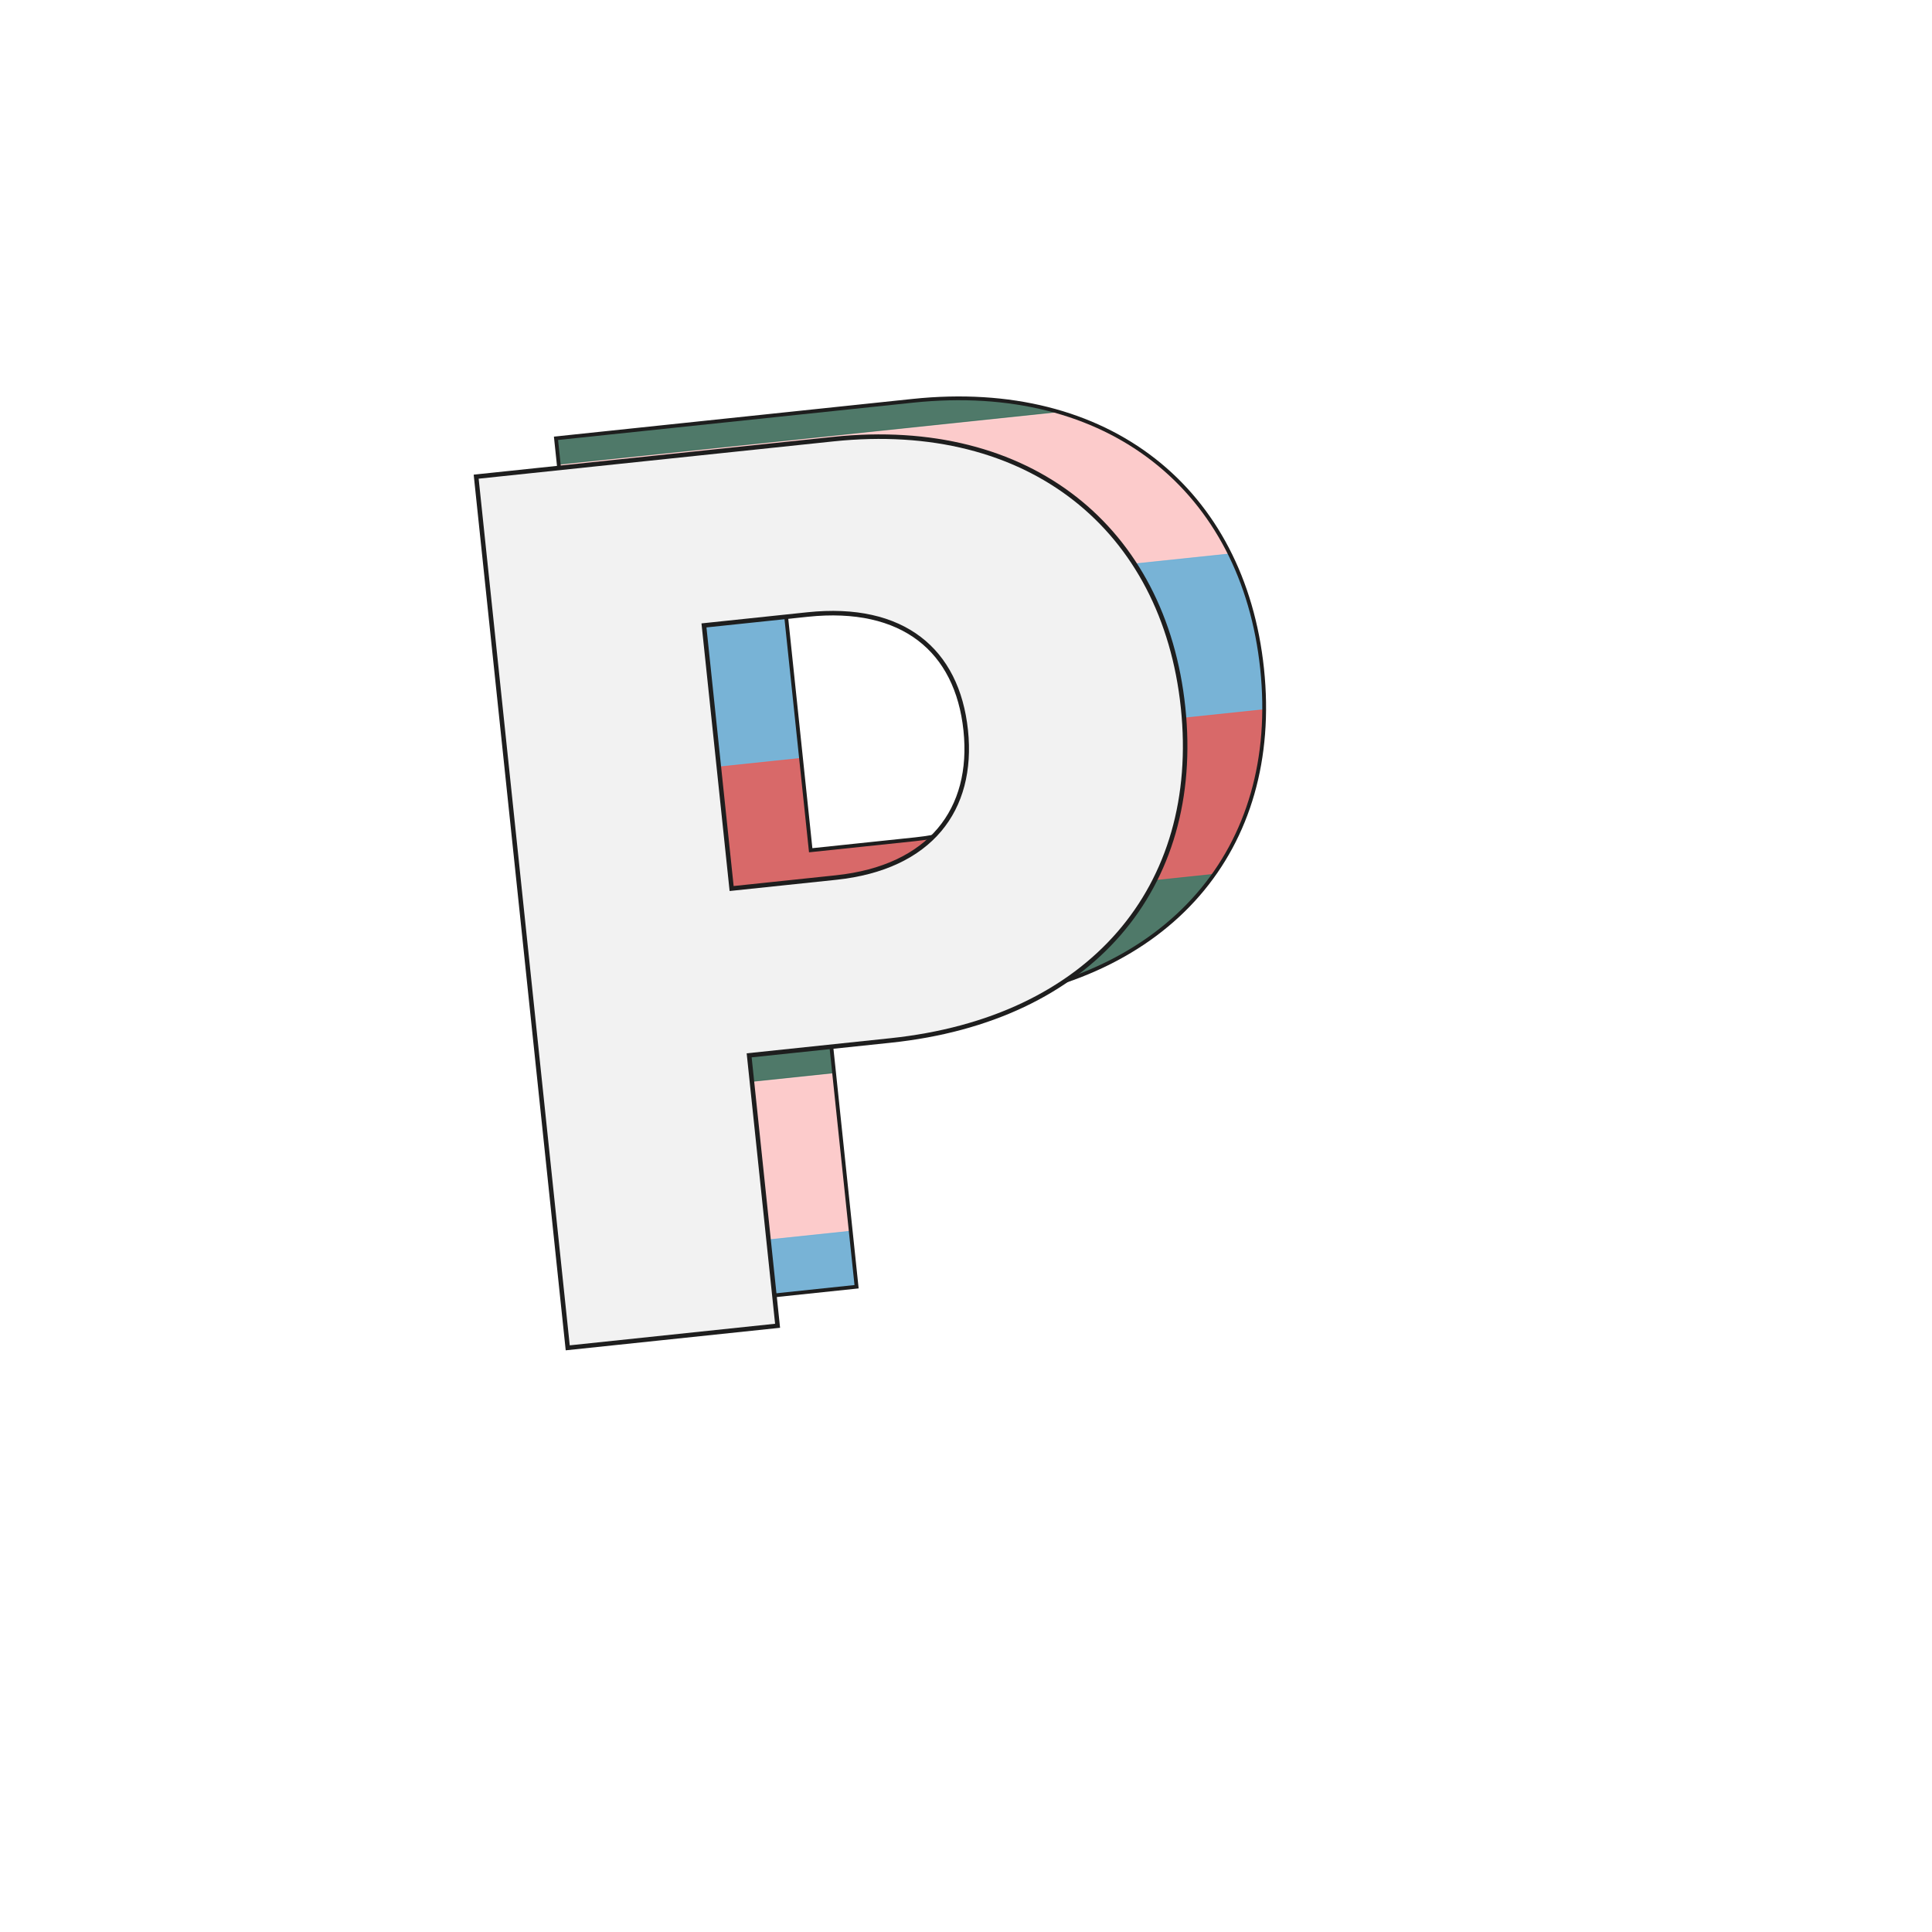
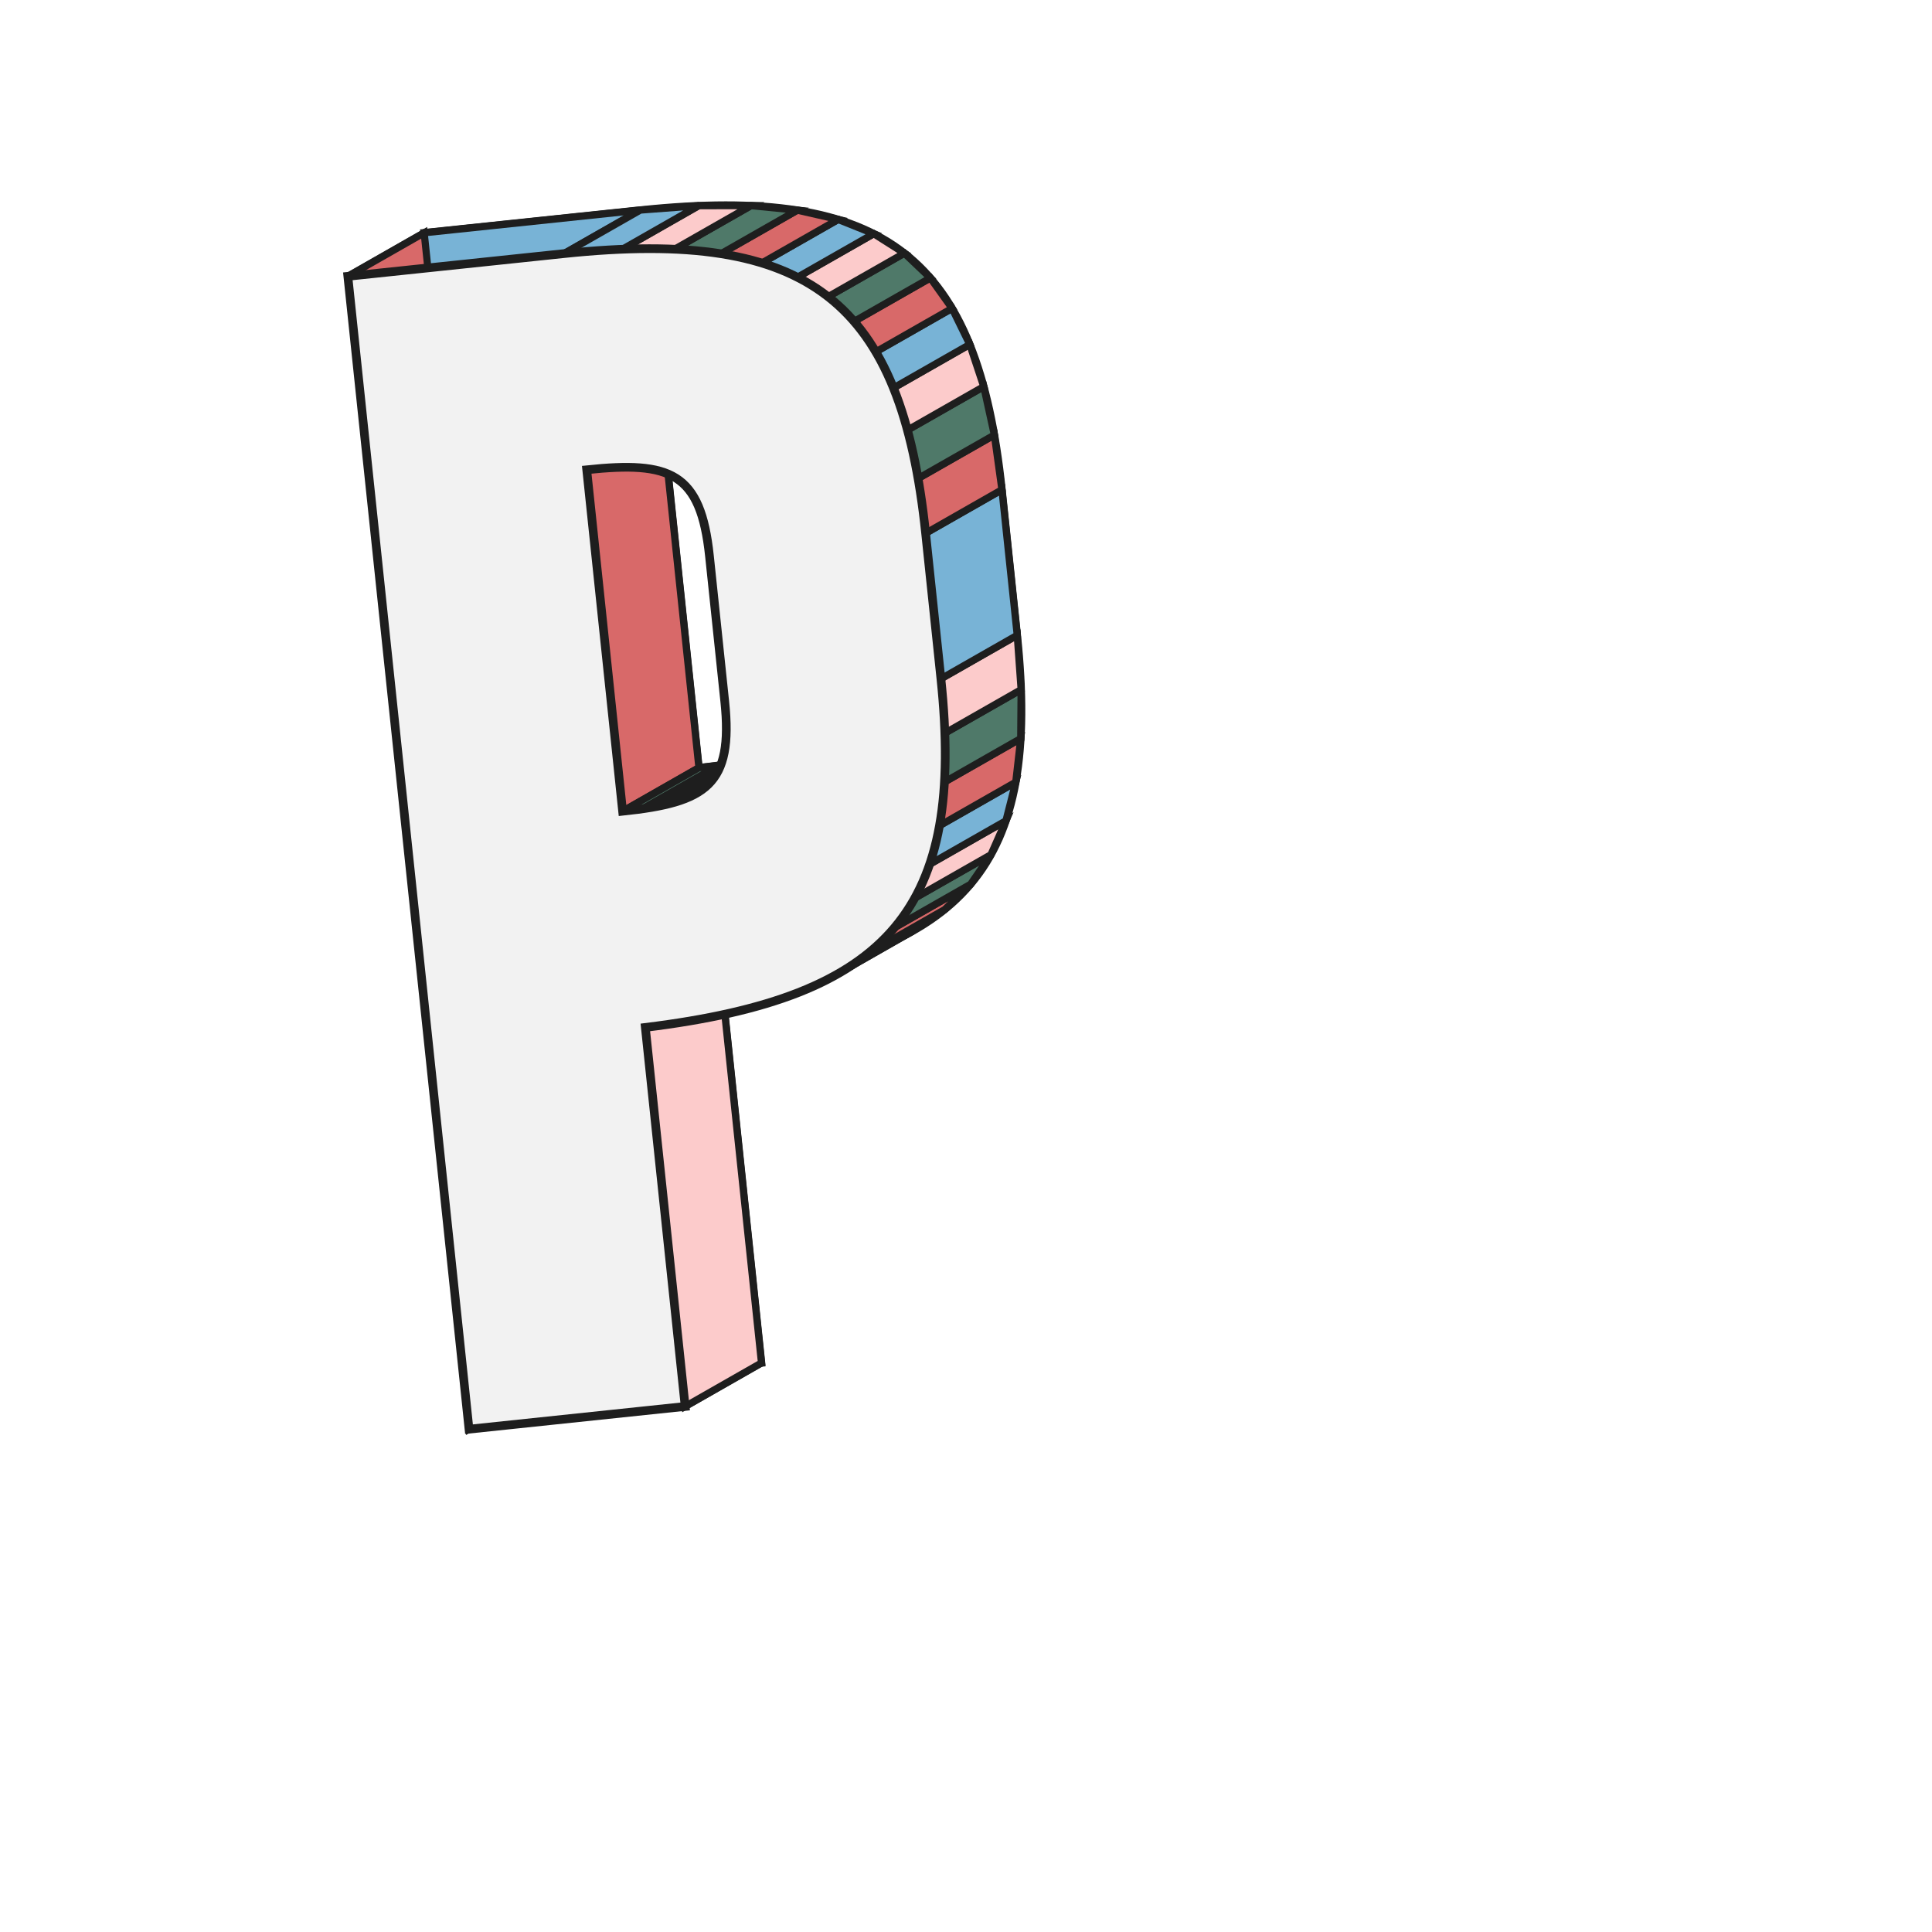
<svg xmlns="http://www.w3.org/2000/svg" width="256" height="256" viewBox="0 0 256 256" fill="none">
-   <g id="icon-glyph" transform="rotate(-6 66.56 179.2)">
-     <defs>
-       <pattern id="icon-glyph-pat" patternUnits="userSpaceOnUse" width="24" height="84" x="0" y="0">
-         <rect width="24" height="21" fill="#78b3d6" />
-         <rect y="21" width="24" height="21" fill="#d86969" />
-         <rect y="42" width="24" height="21" fill="#4f7969" />
-         <rect y="63" width="24" height="21" fill="#fccbcb" />
-       </pattern>
-     </defs>
-     <text x="77.56" y="175.2" font-size="158.72" font-weight="800" fill="url(#icon-glyph-pat)" stroke="#1e1e1e" stroke-width="1.0" paint-order="stroke" font-family="Inter, SF Pro Text, -apple-system, Segoe UI, Roboto, Helvetica, Arial, sans-serif">P</text>
-     <text x="66.56" y="179.2" font-size="158.72" font-weight="800" fill="#f2f2f2" stroke="#1e1e1e" stroke-width="1.2" paint-order="stroke" font-family="Inter, SF Pro Text, -apple-system, Segoe UI, Roboto, Helvetica, Arial, sans-serif">P</text>
+   <g transform="rotate(-6 90.21 109.2)">
+     <path d="M 93.38 27.72 L 64.58 27.72 L 64.58 181.32 L 93.38 181.32 L 93.38 130.82 C 126.21 130.25 137.16 119.5 137.16 88.97 L 137.16 69.58 C 137.16 38.66 126.21 27.72 93.38 27.72 Z M 93.38 102.02 L 93.38 56.52 C 104.52 56.52 108.36 58.44 108.36 69.58 L 108.36 88.97 C 108.36 100.1 104.52 102.02 93.38 102.02 Z" fill="#f2f2f2" stroke="#1e1e1e" stroke-width="1.0" />
+     <polygon points="93.38,27.72 64.58,27.72 53.92,32.4 82.72,32.4" fill="#78b3d6" stroke="#1e1e1e" stroke-width="0.95" />
+     <polygon points="64.58,27.72 64.58,181.32 53.92,186 53.92,32.4" fill="#d86969" stroke="#1e1e1e" stroke-width="0.95" />
+     <polygon points="64.58,181.32 93.38,181.32 82.72,186 53.92,186" fill="#4f7969" stroke="#1e1e1e" stroke-width="0.95" />
+     <polygon points="93.38,181.32 93.38,130.82 82.72,135.5 82.72,186" fill="#fccbcb" stroke="#1e1e1e" stroke-width="0.95" />
+     <polygon points="93.38,130.82 101.14,130.46 90.48,135.14 82.72,135.5" fill="#78b3d6" stroke="#1e1e1e" stroke-width="0.95" />
+     <polygon points="101.14,130.46 108.02,129.64 97.36,134.32 90.48,135.14" fill="#d86969" stroke="#1e1e1e" stroke-width="0.95" />
+     <polygon points="108.02,129.64 114.07,128.33 103.41,133.01 97.36,134.32" fill="#4f7969" stroke="#1e1e1e" stroke-width="0.95" />
+     <polygon points="114.07,128.33 119.32,126.5 108.66,131.18 103.41,133.01" fill="#fccbcb" stroke="#1e1e1e" stroke-width="0.95" />
+     <polygon points="119.32,126.5 123.81,124.11 113.15,128.79 108.66,131.18" fill="#78b3d6" stroke="#1e1e1e" stroke-width="0.95" />
+     <polygon points="123.81,124.11 127.58,121.13 116.92,125.81 113.15,128.79" fill="#d86969" stroke="#1e1e1e" stroke-width="0.95" />
+     <polygon points="127.58,121.13 130.66,117.52 120,122.2 116.92,125.81" fill="#4f7969" stroke="#1e1e1e" stroke-width="0.95" />
+     <polygon points="130.66,117.52 133.1,113.26 122.44,117.94 120,122.2" fill="#fccbcb" stroke="#1e1e1e" stroke-width="0.95" />
+     <polygon points="133.1,113.26 134.93,108.31 124.27,112.99 122.44,117.94" fill="#78b3d6" stroke="#1e1e1e" stroke-width="0.95" />
+     <polygon points="134.93,108.31 136.19,102.63 125.53,107.31 124.27,112.99" fill="#d86969" stroke="#1e1e1e" stroke-width="0.95" />
+     <polygon points="136.19,102.63 136.92,96.19 126.26,100.87 125.53,107.31" fill="#4f7969" stroke="#1e1e1e" stroke-width="0.95" />
+     <polygon points="136.92,96.19 137.16,88.97 126.5,93.65 126.26,100.87" fill="#fccbcb" stroke="#1e1e1e" stroke-width="0.95" />
+     <polygon points="137.16,88.97 137.16,69.58 126.5,74.26 126.5,93.65" fill="#78b3d6" stroke="#1e1e1e" stroke-width="0.95" />
+     <polygon points="137.16,69.58 136.92,62.26 126.26,66.94 126.5,74.26" fill="#d86969" stroke="#1e1e1e" stroke-width="0.95" />
+     <polygon points="136.92,62.26 136.19,55.74 125.53,60.42 126.26,66.94" fill="#4f7969" stroke="#1e1e1e" stroke-width="0.95" />
+     <polygon points="136.19,55.74 134.93,49.99 124.27,54.67 125.53,60.42" fill="#fccbcb" stroke="#1e1e1e" stroke-width="0.95" />
+     <polygon points="134.93,49.99 133.1,44.99 122.44,49.67 124.27,54.67" fill="#78b3d6" stroke="#1e1e1e" stroke-width="0.95" />
+     <polygon points="133.1,44.99 130.66,40.68 120,45.36 122.44,49.67" fill="#d86969" stroke="#1e1e1e" stroke-width="0.95" />
+     <polygon points="130.66,40.68 127.58,37.06 116.92,41.74 120,45.36" fill="#4f7969" stroke="#1e1e1e" stroke-width="0.95" />
+     <polygon points="127.58,37.06 123.81,34.07 113.15,38.75 116.92,41.74" fill="#fccbcb" stroke="#1e1e1e" stroke-width="0.95" />
+     <polygon points="123.81,34.07 119.32,31.7 108.66,36.38 113.15,38.75" fill="#78b3d6" stroke="#1e1e1e" stroke-width="0.95" />
+     <polygon points="119.32,31.7 114.07,29.91 103.41,34.59 108.66,36.38" fill="#d86969" stroke="#1e1e1e" stroke-width="0.95" />
+     <polygon points="114.07,29.91 108.02,28.67 97.36,33.35 103.41,34.59" fill="#4f7969" stroke="#1e1e1e" stroke-width="0.95" />
+     <polygon points="108.02,28.67 101.14,27.95 90.48,32.63 97.36,33.35" fill="#fccbcb" stroke="#1e1e1e" stroke-width="0.95" />
+     <polygon points="101.14,27.95 93.38,27.72 82.72,32.4 90.48,32.63" fill="#78b3d6" stroke="#1e1e1e" stroke-width="0.95" />
+     <polygon points="93.38,102.02 93.38,56.52 82.72,61.2 82.72,106.7" fill="#d86969" stroke="#1e1e1e" stroke-width="0.95" />
+     <polygon points="93.38,56.52 96.01,56.56 85.35,61.24 82.72,61.2" fill="#4f7969" stroke="#1e1e1e" stroke-width="0.95" />
+     <polygon points="96.01,56.56 98.36,56.71 87.7,61.39 85.35,61.24" fill="#fccbcb" stroke="#1e1e1e" stroke-width="0.95" />
+     <polygon points="98.36,56.71 100.42,56.99 89.76,61.67 87.7,61.39" fill="#78b3d6" stroke="#1e1e1e" stroke-width="0.95" />
+     <polygon points="100.42,56.99 102.21,57.43 91.55,62.11 89.76,61.67" fill="#d86969" stroke="#1e1e1e" stroke-width="0.95" />
+     <polygon points="102.21,57.43 103.75,58.05 93.09,62.73 91.55,62.11" fill="#4f7969" stroke="#1e1e1e" stroke-width="0.95" />
+     <polygon points="103.75,58.05 105.04,58.87 94.38,63.55 93.09,62.73" fill="#fccbcb" stroke="#1e1e1e" stroke-width="0.95" />
+     <polygon points="105.04,58.87 106.11,59.93 95.45,64.61 94.38,63.55" fill="#78b3d6" stroke="#1e1e1e" stroke-width="0.95" />
+     <polygon points="106.11,59.93 106.95,61.24 96.29,65.92 95.45,64.61" fill="#d86969" stroke="#1e1e1e" stroke-width="0.95" />
+     <polygon points="106.95,61.24 107.58,62.84 96.92,67.52 96.29,65.92" fill="#4f7969" stroke="#1e1e1e" stroke-width="0.95" />
+     <polygon points="107.58,62.84 108.02,64.74 97.36,69.42 96.92,67.52" fill="#fccbcb" stroke="#1e1e1e" stroke-width="0.95" />
+     <polygon points="108.02,64.74 108.27,66.98 97.61,71.66 97.36,69.42" fill="#78b3d6" stroke="#1e1e1e" stroke-width="0.95" />
+     <polygon points="108.27,66.98 108.36,69.58 97.7,74.26 97.61,71.66" fill="#d86969" stroke="#1e1e1e" stroke-width="0.95" />
+     <polygon points="108.36,69.58 108.36,88.97 97.7,93.65 97.7,74.26" fill="#4f7969" stroke="#1e1e1e" stroke-width="0.95" />
+     <polygon points="108.36,88.97 108.27,91.56 97.61,96.24 97.7,93.65" fill="#fccbcb" stroke="#1e1e1e" stroke-width="0.95" />
+     <polygon points="108.27,91.56 108.02,93.8 97.36,98.48 97.61,96.24" fill="#78b3d6" stroke="#1e1e1e" stroke-width="0.95" />
+     <polygon points="108.02,93.8 107.58,95.71 96.92,100.39 97.36,98.48" fill="#d86969" stroke="#1e1e1e" stroke-width="0.95" />
+     <polygon points="107.58,95.71 106.95,97.3 96.29,101.98 96.92,100.39" fill="#4f7969" stroke="#1e1e1e" stroke-width="0.95" />
+     <polygon points="106.95,97.3 106.11,98.62 95.45,103.3 96.29,101.98" fill="#fccbcb" stroke="#1e1e1e" stroke-width="0.95" />
+     <polygon points="106.11,98.62 105.04,99.67 94.38,104.35 95.45,103.3" fill="#78b3d6" stroke="#1e1e1e" stroke-width="0.95" />
+     <polygon points="105.04,99.67 103.75,100.5 93.09,105.18 94.38,104.35" fill="#d86969" stroke="#1e1e1e" stroke-width="0.95" />
+     <polygon points="103.75,100.5 102.21,101.11 91.55,105.79 93.09,105.18" fill="#4f7969" stroke="#1e1e1e" stroke-width="0.95" />
+     <polygon points="102.21,101.11 100.42,101.55 89.76,106.23 91.55,105.79" fill="#fccbcb" stroke="#1e1e1e" stroke-width="0.95" />
+     <polygon points="100.42,101.55 98.36,101.83 87.7,106.51 89.76,106.23" fill="#78b3d6" stroke="#1e1e1e" stroke-width="0.95" />
+     <polygon points="98.36,101.83 96.01,101.98 85.35,106.66 87.7,106.51" fill="#d86969" stroke="#1e1e1e" stroke-width="0.95" />
+     <polygon points="96.01,101.98 93.38,102.02 82.72,106.7 85.35,106.66" fill="#4f7969" stroke="#1e1e1e" stroke-width="0.95" />
+     <path d="M 82.72 32.4 L 53.92 32.4 L 53.92 186 L 82.72 186 L 82.72 135.5 C 115.55 134.93 126.5 124.18 126.5 93.65 L 126.5 74.26 C 126.5 43.34 115.55 32.4 82.72 32.4 Z M 82.72 106.7 L 82.72 61.2 C 93.86 61.2 97.7 63.12 97.7 74.26 L 97.7 93.65 C 97.7 104.78 93.86 106.7 82.72 106.7 Z" fill="#f2f2f2" stroke="#1e1e1e" stroke-width="1.15" />
  </g>
</svg>
